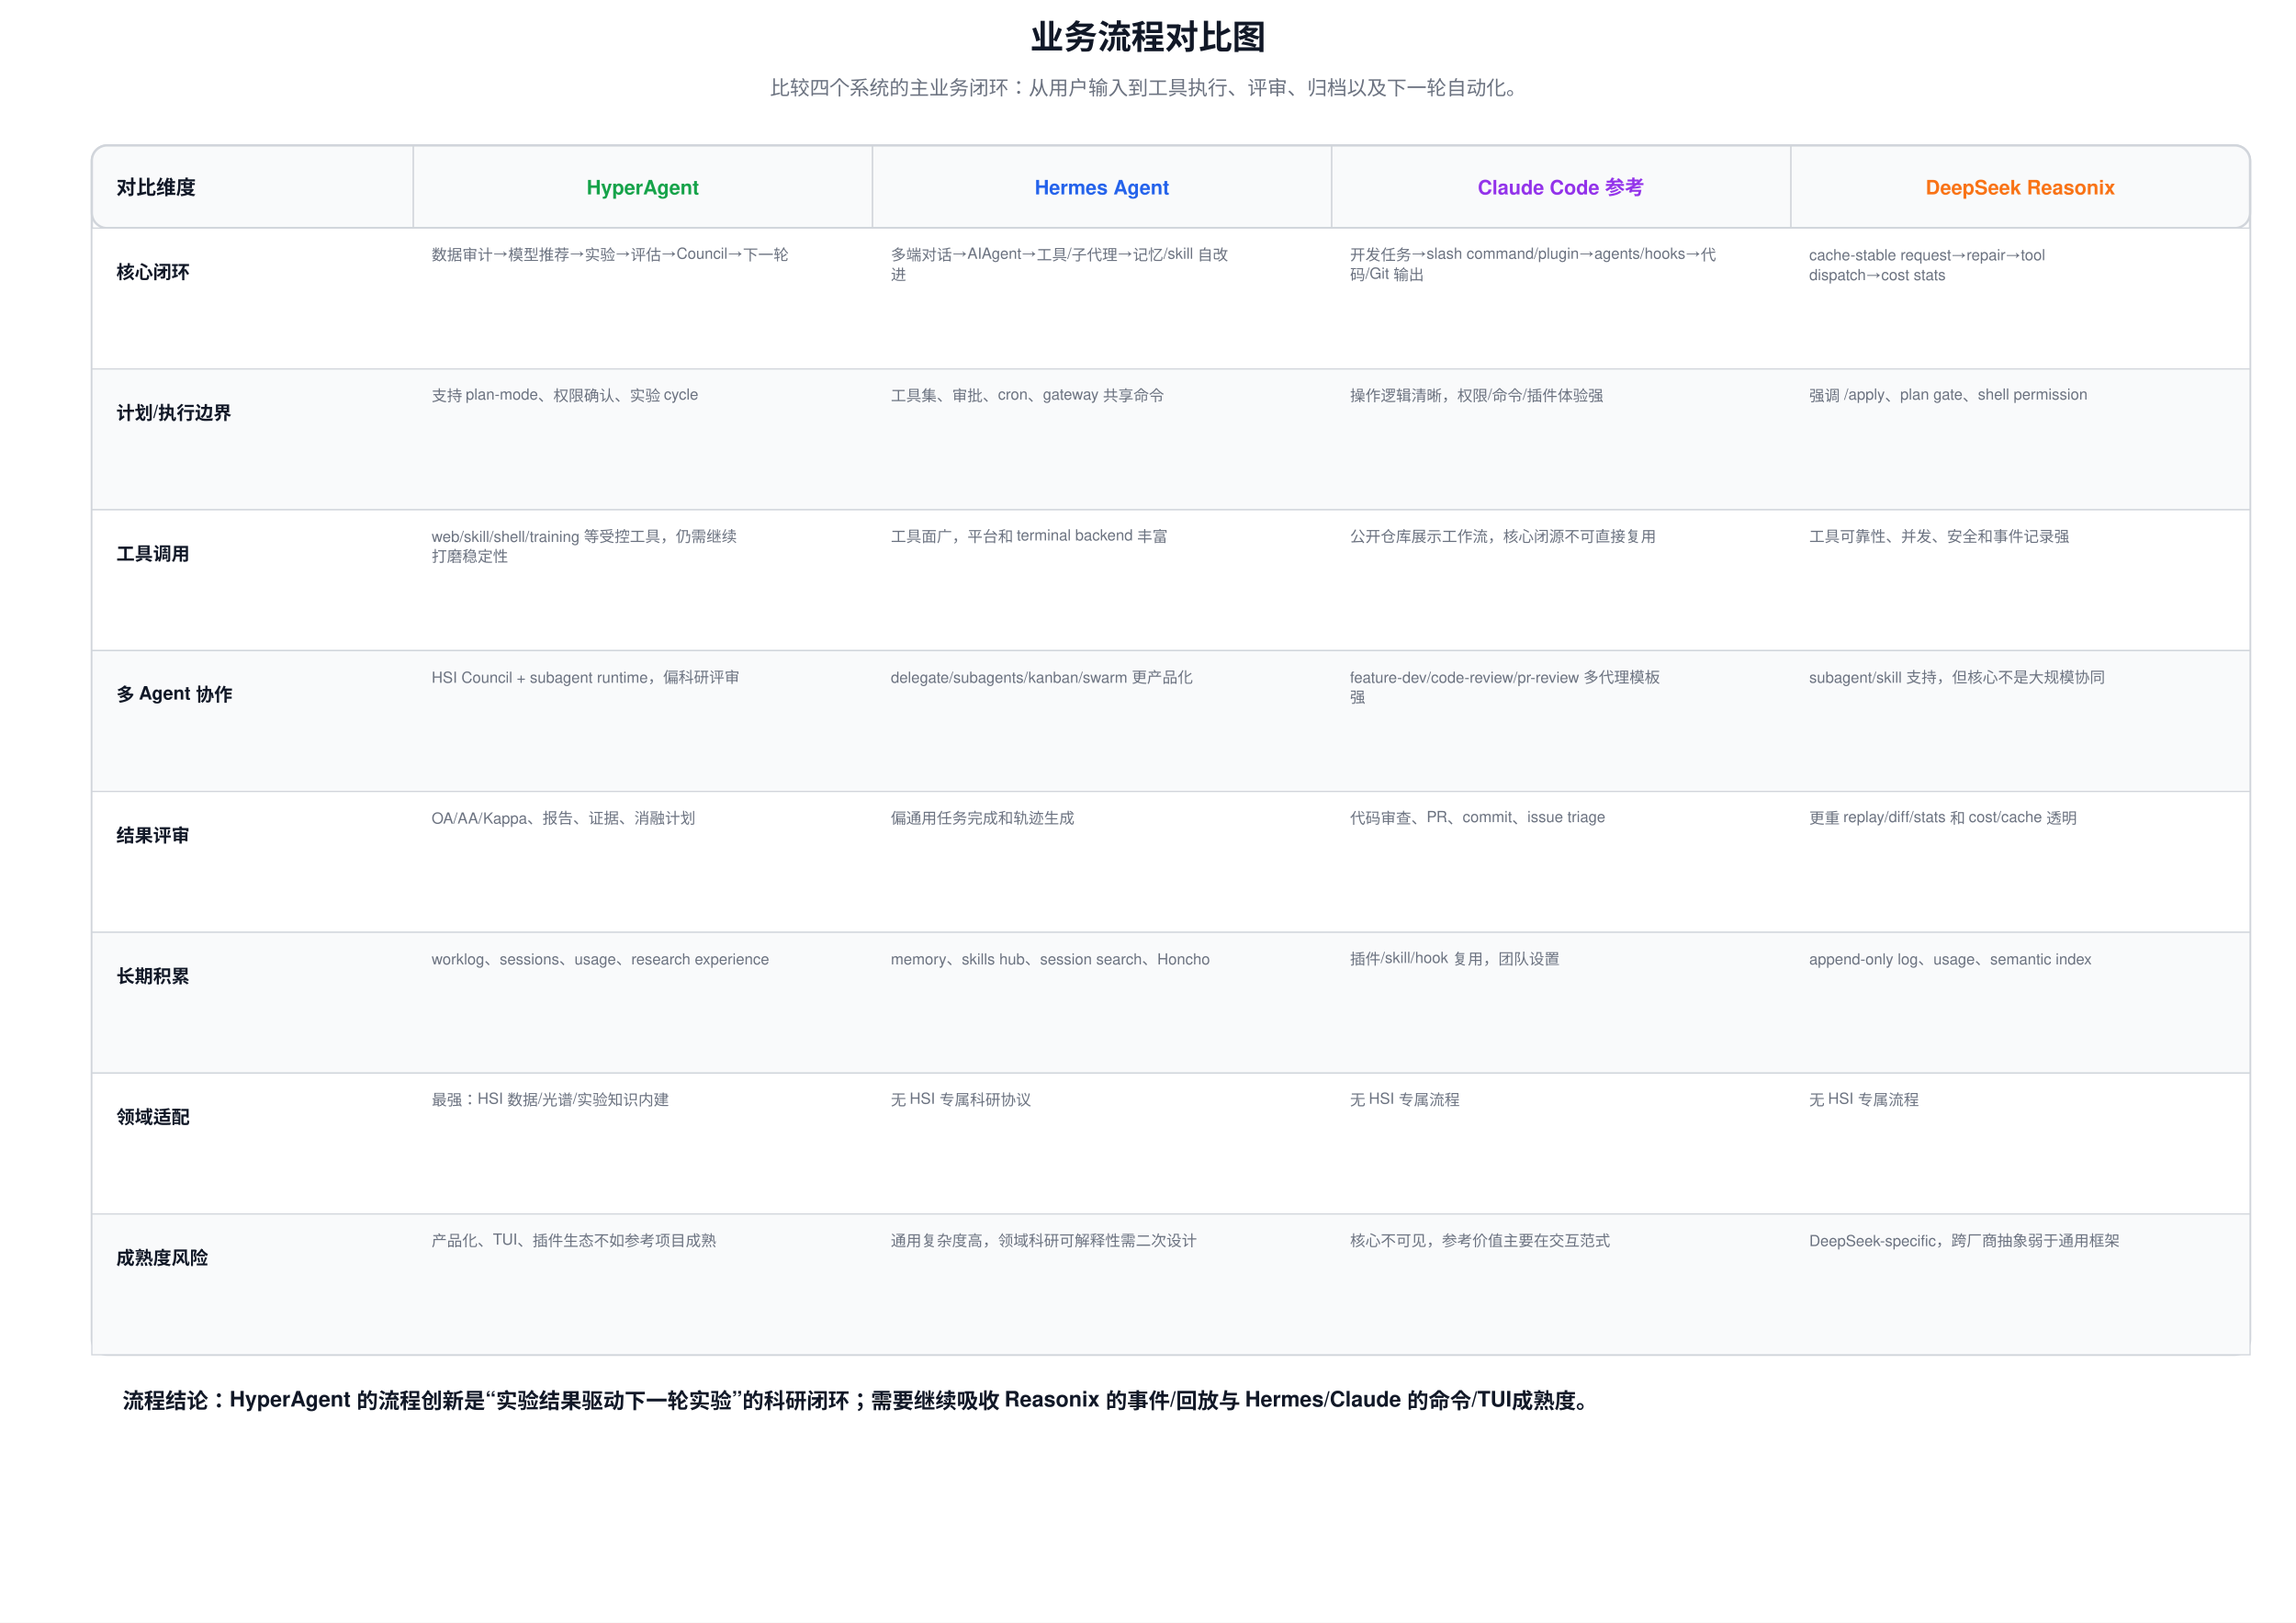
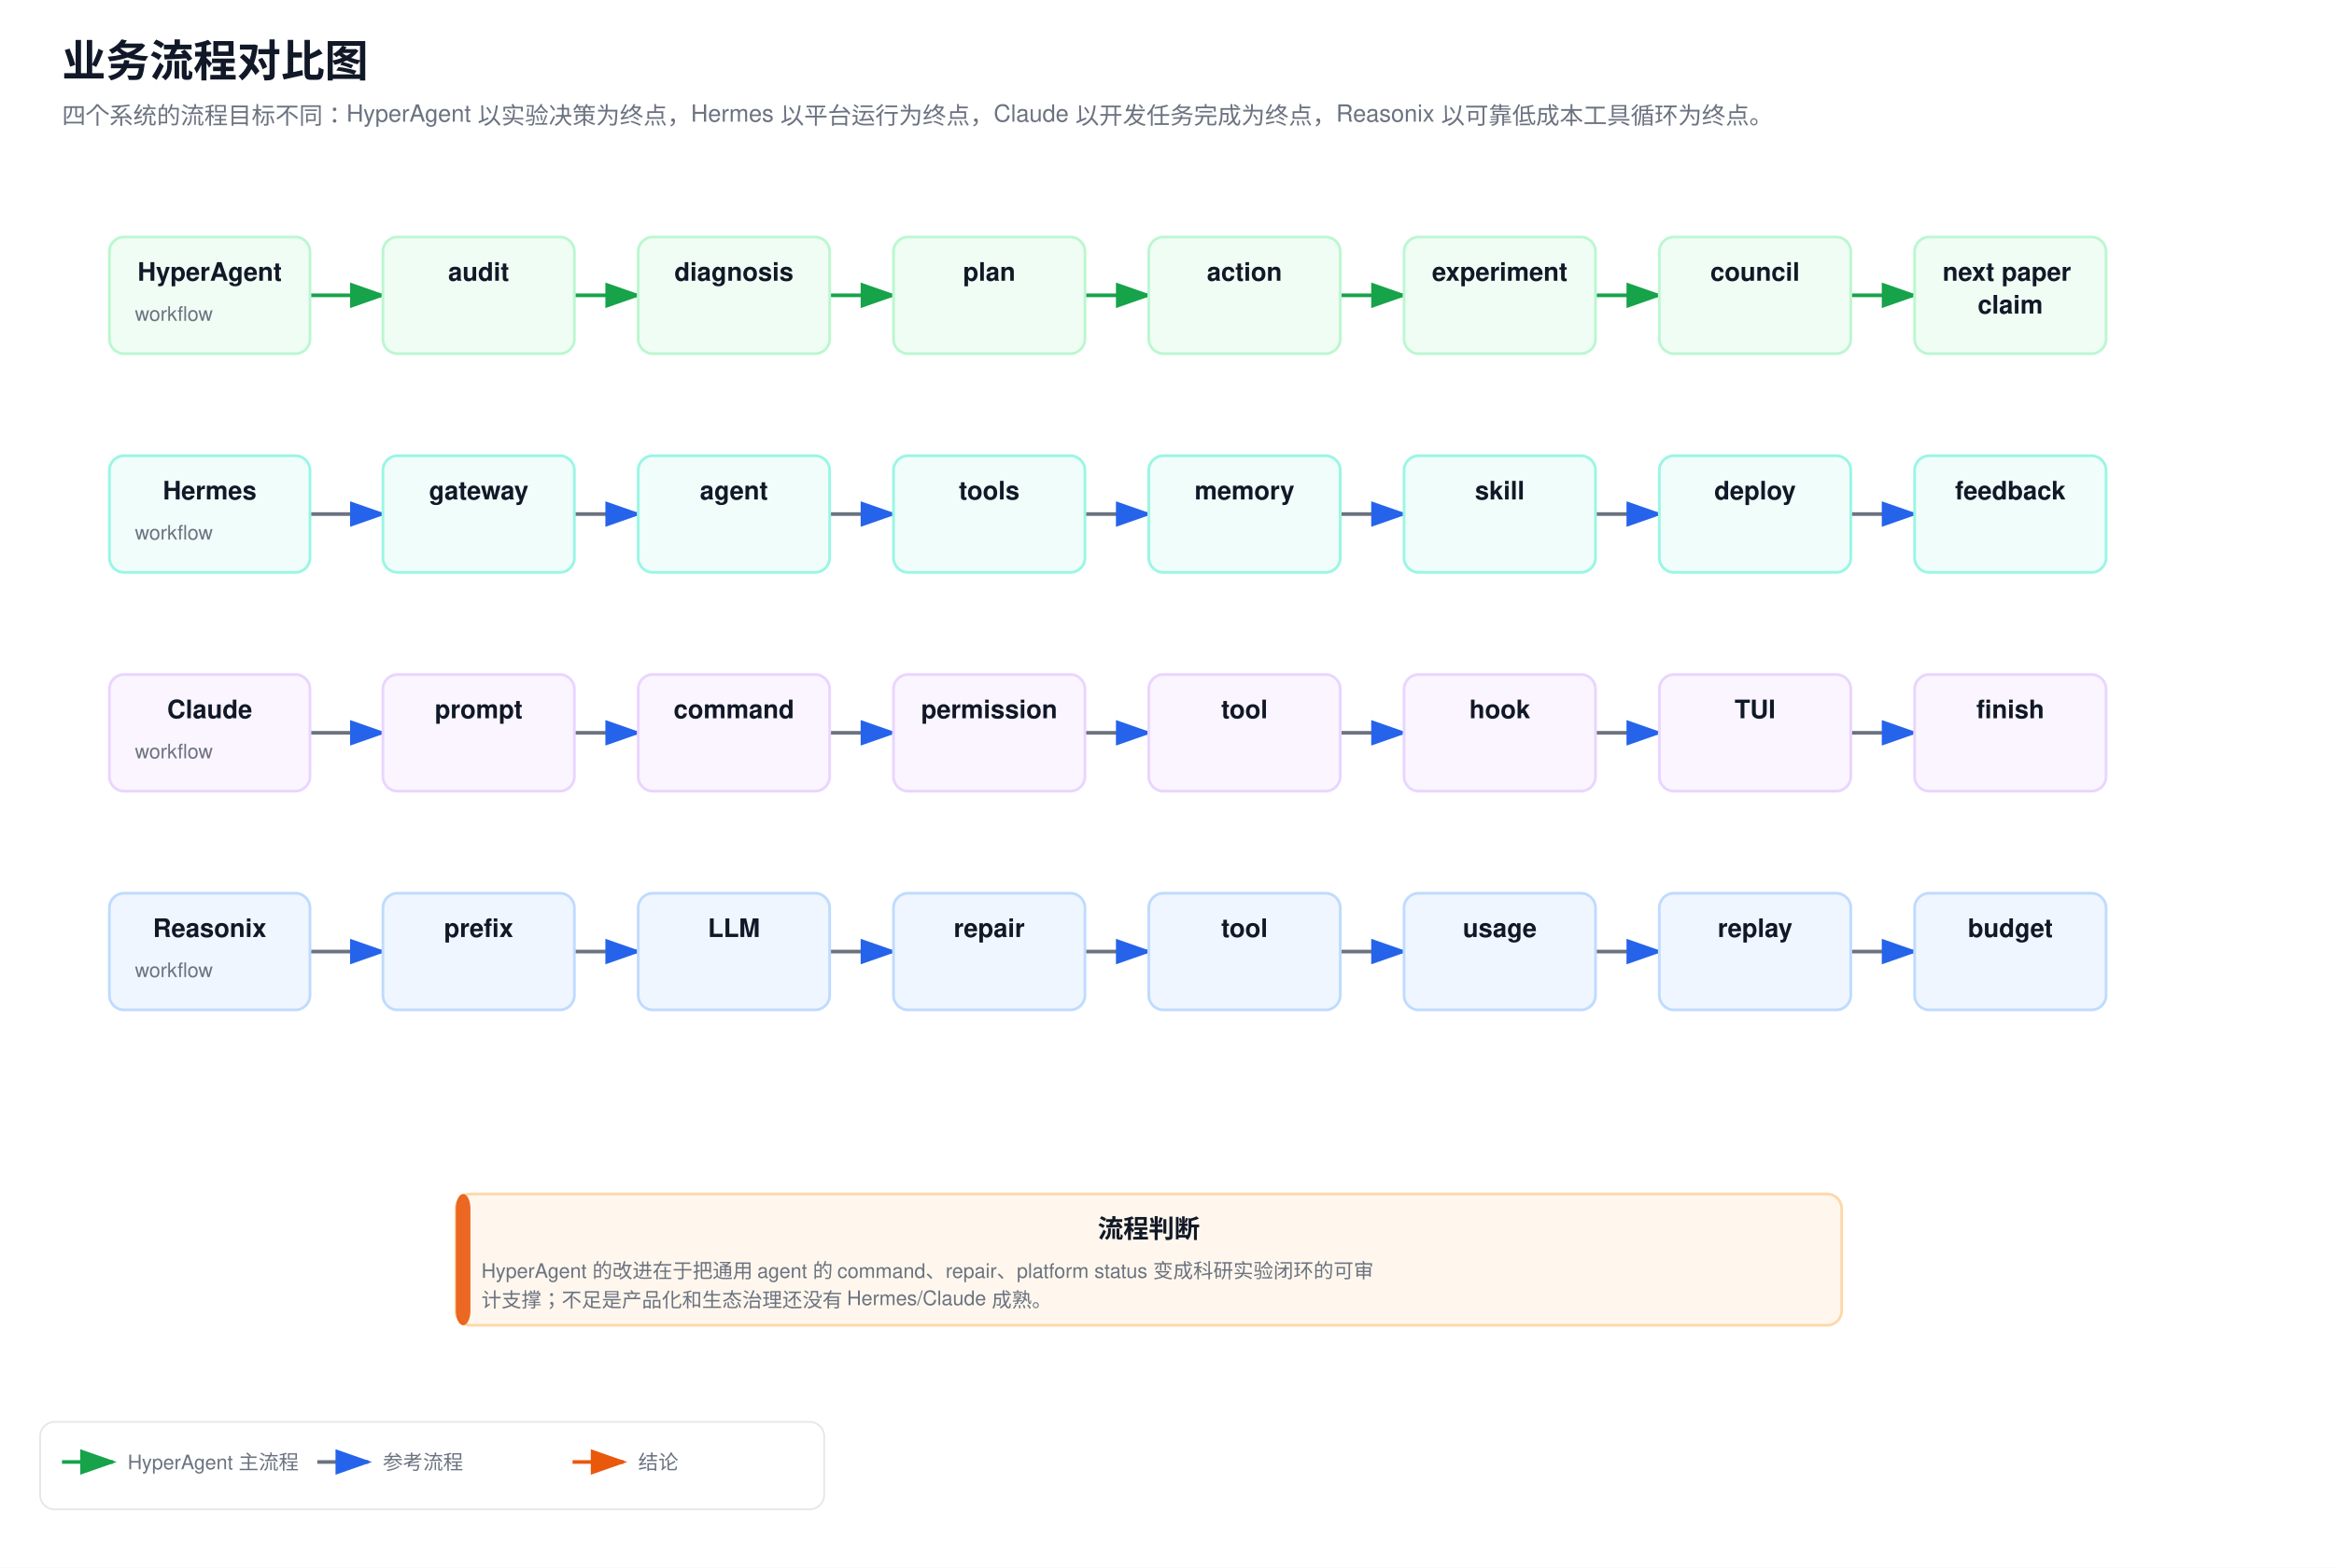
- <svg xmlns="http://www.w3.org/2000/svg" viewBox="0 0 1500 1060" width="1500" height="1060">
-   <style>text { font-family: 'Helvetica Neue', Helvetica, Arial, 'PingFang SC', 'Microsoft YaHei', 'Microsoft JhengHei', 'SimHei', sans-serif; }</style>
+ <svg xmlns="http://www.w3.org/2000/svg" viewBox="0 0 1280 860" width="1280" height="860">
+   <style>text { font-family: 'Helvetica Neue', Helvetica, Arial, 'PingFang SC', 'Microsoft YaHei', 'Microsoft JhengHei', 'SimHei', sans-serif; letter-spacing:0; }</style>
  <defs>
    <marker id="arrow-blue" markerWidth="10" markerHeight="7" refX="9" refY="3.5" orient="auto">
-       <polygon points="0 0,10 3.5,0 7" fill="#2563eb" />
+       <polygon points="0 0, 10 3.5, 0 7" fill="#2563eb" />
    </marker>
    <marker id="arrow-green" markerWidth="10" markerHeight="7" refX="9" refY="3.5" orient="auto">
-       <polygon points="0 0,10 3.5,0 7" fill="#16a34a" />
+       <polygon points="0 0, 10 3.5, 0 7" fill="#16a34a" />
+     </marker>
+     <marker id="arrow-red" markerWidth="10" markerHeight="7" refX="9" refY="3.5" orient="auto">
+       <polygon points="0 0, 10 3.5, 0 7" fill="#dc2626" />
    </marker>
    <marker id="arrow-purple" markerWidth="10" markerHeight="7" refX="9" refY="3.5" orient="auto">
-       <polygon points="0 0,10 3.5,0 7" fill="#9333ea" />
+       <polygon points="0 0, 10 3.5, 0 7" fill="#9333ea" />
    </marker>
    <marker id="arrow-orange" markerWidth="10" markerHeight="7" refX="9" refY="3.5" orient="auto">
-       <polygon points="0 0,10 3.5,0 7" fill="#f97316" />
-     </marker>
-     <marker id="arrow-red" markerWidth="10" markerHeight="7" refX="9" refY="3.5" orient="auto">
-       <polygon points="0 0,10 3.5,0 7" fill="#dc2626" />
-     </marker>
-     <marker id="arrow-gray" markerWidth="10" markerHeight="7" refX="9" refY="3.5" orient="auto">
-       <polygon points="0 0,10 3.5,0 7" fill="#6b7280" />
+       <polygon points="0 0, 10 3.5, 0 7" fill="#ea580c" />
    </marker>
    <marker id="arrow-teal" markerWidth="10" markerHeight="7" refX="9" refY="3.5" orient="auto">
-       <polygon points="0 0,10 3.5,0 7" fill="#0f766e" />
+       <polygon points="0 0, 10 3.5, 0 7" fill="#0f766e" />
    </marker>
  </defs>
-   <rect width="1500" height="1060" fill="#ffffff" />
-   <text x="750.0" y="32" fill="#111827" font-size="22" font-weight="600" text-anchor="middle">业务流程对比图</text>
-   <text x="750.0" y="62" fill="#6b7280" font-size="13" text-anchor="middle">比较四个系统的主业务闭环：从用户输入到工具执行、评审、归档以及下一轮自动化。</text>
-   <rect x="60" y="95" width="1410" height="790" rx="10" ry="10" fill="#ffffff" stroke="#d1d5db" stroke-width="1.5" />
-   <rect x="60" y="95" width="1410" height="54" rx="10" ry="10" fill="#f9fafb" stroke="#d1d5db" stroke-width="1.5" />
-   <text x="76" y="127" fill="#111827" font-size="13" font-weight="600">对比维度</text>
-   <text x="420.0" y="127" fill="#16a34a" font-size="13" font-weight="600" text-anchor="middle">HyperAgent</text>
-   <line x1="270" y1="95" x2="270" y2="885" stroke="#d1d5db" stroke-width="1" />
-   <text x="720.0" y="127" fill="#2563eb" font-size="13" font-weight="600" text-anchor="middle">Hermes Agent</text>
-   <line x1="570" y1="95" x2="570" y2="885" stroke="#d1d5db" stroke-width="1" />
-   <text x="1020.0" y="127" fill="#9333ea" font-size="13" font-weight="600" text-anchor="middle">Claude Code 参考</text>
-   <line x1="870" y1="95" x2="870" y2="885" stroke="#d1d5db" stroke-width="1" />
-   <text x="1320.0" y="127" fill="#f97316" font-size="13" font-weight="600" text-anchor="middle">DeepSeek Reasonix</text>
-   <line x1="1170" y1="95" x2="1170" y2="885" stroke="#d1d5db" stroke-width="1" />
-   <rect x="60" y="149" width="1410" height="92" rx="0" ry="0" fill="#ffffff" stroke="#d1d5db" stroke-width="0.8" />
-   <text x="76" y="182" fill="#111827" font-size="12" font-weight="600">核心闭环</text>
-   <text x="282" y="170" fill="#6b7280" font-size="10">数据审计→模型推荐→实验→评估→Council→下一轮</text>
-   <text x="582" y="170" fill="#6b7280" font-size="10">多端对话→AIAgent→工具/子代理→记忆/skill 自改</text>
-   <text x="582" y="183" fill="#6b7280" font-size="10">进</text>
-   <text x="882" y="170" fill="#6b7280" font-size="10">开发任务→slash command/plugin→agents/hooks→代</text>
-   <text x="882" y="183" fill="#6b7280" font-size="10">码/Git 输出</text>
-   <text x="1182" y="170" fill="#6b7280" font-size="10">cache-stable request→repair→tool</text>
-   <text x="1182" y="183" fill="#6b7280" font-size="10">dispatch→cost stats</text>
-   <rect x="60" y="241" width="1410" height="92" rx="0" ry="0" fill="#f9fafb" stroke="#d1d5db" stroke-width="0.8" />
-   <text x="76" y="274" fill="#111827" font-size="12" font-weight="600">计划/执行边界</text>
-   <text x="282" y="262" fill="#6b7280" font-size="10">支持 plan-mode、权限确认、实验 cycle</text>
-   <text x="582" y="262" fill="#6b7280" font-size="10">工具集、审批、cron、gateway 共享命令</text>
-   <text x="882" y="262" fill="#6b7280" font-size="10">操作逻辑清晰，权限/命令/插件体验强</text>
-   <text x="1182" y="262" fill="#6b7280" font-size="10">强调 /apply、plan gate、shell permission</text>
-   <rect x="60" y="333" width="1410" height="92" rx="0" ry="0" fill="#ffffff" stroke="#d1d5db" stroke-width="0.8" />
-   <text x="76" y="366" fill="#111827" font-size="12" font-weight="600">工具调用</text>
-   <text x="282" y="354" fill="#6b7280" font-size="10">web/skill/shell/training 等受控工具，仍需继续</text>
-   <text x="282" y="367" fill="#6b7280" font-size="10">打磨稳定性</text>
-   <text x="582" y="354" fill="#6b7280" font-size="10">工具面广，平台和 terminal backend 丰富</text>
-   <text x="882" y="354" fill="#6b7280" font-size="10">公开仓库展示工作流，核心闭源不可直接复用</text>
-   <text x="1182" y="354" fill="#6b7280" font-size="10">工具可靠性、并发、安全和事件记录强</text>
-   <rect x="60" y="425" width="1410" height="92" rx="0" ry="0" fill="#f9fafb" stroke="#d1d5db" stroke-width="0.8" />
-   <text x="76" y="458" fill="#111827" font-size="12" font-weight="600">多 Agent 协作</text>
-   <text x="282" y="446" fill="#6b7280" font-size="10">HSI Council + subagent runtime，偏科研评审</text>
-   <text x="582" y="446" fill="#6b7280" font-size="10">delegate/subagents/kanban/swarm 更产品化</text>
-   <text x="882" y="446" fill="#6b7280" font-size="10">feature-dev/code-review/pr-review 多代理模板</text>
-   <text x="882" y="459" fill="#6b7280" font-size="10">强</text>
-   <text x="1182" y="446" fill="#6b7280" font-size="10">subagent/skill 支持，但核心不是大规模协同</text>
-   <rect x="60" y="517" width="1410" height="92" rx="0" ry="0" fill="#ffffff" stroke="#d1d5db" stroke-width="0.8" />
-   <text x="76" y="550" fill="#111827" font-size="12" font-weight="600">结果评审</text>
-   <text x="282" y="538" fill="#6b7280" font-size="10">OA/AA/Kappa、报告、证据、消融计划</text>
-   <text x="582" y="538" fill="#6b7280" font-size="10">偏通用任务完成和轨迹生成</text>
-   <text x="882" y="538" fill="#6b7280" font-size="10">代码审查、PR、commit、issue triage</text>
-   <text x="1182" y="538" fill="#6b7280" font-size="10">更重 replay/diff/stats 和 cost/cache 透明</text>
-   <rect x="60" y="609" width="1410" height="92" rx="0" ry="0" fill="#f9fafb" stroke="#d1d5db" stroke-width="0.8" />
-   <text x="76" y="642" fill="#111827" font-size="12" font-weight="600">长期积累</text>
-   <text x="282" y="630" fill="#6b7280" font-size="10">worklog、sessions、usage、research experience</text>
-   <text x="582" y="630" fill="#6b7280" font-size="10">memory、skills hub、session search、Honcho</text>
-   <text x="882" y="630" fill="#6b7280" font-size="10">插件/skill/hook 复用，团队设置</text>
-   <text x="1182" y="630" fill="#6b7280" font-size="10">append-only log、usage、semantic index</text>
-   <rect x="60" y="701" width="1410" height="92" rx="0" ry="0" fill="#ffffff" stroke="#d1d5db" stroke-width="0.8" />
-   <text x="76" y="734" fill="#111827" font-size="12" font-weight="600">领域适配</text>
-   <text x="282" y="722" fill="#6b7280" font-size="10">最强：HSI 数据/光谱/实验知识内建</text>
-   <text x="582" y="722" fill="#6b7280" font-size="10">无 HSI 专属科研协议</text>
-   <text x="882" y="722" fill="#6b7280" font-size="10">无 HSI 专属流程</text>
-   <text x="1182" y="722" fill="#6b7280" font-size="10">无 HSI 专属流程</text>
-   <rect x="60" y="793" width="1410" height="92" rx="0" ry="0" fill="#f9fafb" stroke="#d1d5db" stroke-width="0.8" />
-   <text x="76" y="826" fill="#111827" font-size="12" font-weight="600">成熟度风险</text>
-   <text x="282" y="814" fill="#6b7280" font-size="10">产品化、TUI、插件生态不如参考项目成熟</text>
-   <text x="582" y="814" fill="#6b7280" font-size="10">通用复杂度高，领域科研可解释性需二次设计</text>
-   <text x="882" y="814" fill="#6b7280" font-size="10">核心不可见，参考价值主要在交互范式</text>
-   <text x="1182" y="814" fill="#6b7280" font-size="10">DeepSeek-specific，跨厂商抽象弱于通用框架</text>
-   <text x="80" y="920" fill="#111827" font-size="14" font-weight="600">流程结论：HyperAgent 的流程创新是“实验结果驱动下一轮实验”的科研闭环；需要继续吸收 Reasonix 的事件/回放与 Hermes/Claude 的命令/TUI成熟度。</text>
+   <rect width="1280" height="860" fill="#ffffff" />
+   <text x="34" y="42" fill="#111827" font-size="24" font-weight="600" text-anchor="start">业务流程对比图</text>
+   <text x="34" y="68" fill="#6b7280" font-size="13" text-anchor="start">四个系统的流程目标不同：HyperAgent 以实验决策为终点，Hermes 以平台运行为终点，Claude 以开发任务完成为终点，Reasonix 以可靠低成本工具循环为终点。</text>
+   <line x1="315" y1="162" x2="350" y2="162" stroke="#16a34a" stroke-width="2" fill="none" marker-end="url(#arrow-green)" />
+   <line x1="455" y1="162" x2="490" y2="162" stroke="#16a34a" stroke-width="2" fill="none" marker-end="url(#arrow-green)" />
+   <line x1="595" y1="162" x2="630" y2="162" stroke="#16a34a" stroke-width="2" fill="none" marker-end="url(#arrow-green)" />
+   <line x1="735" y1="162" x2="770" y2="162" stroke="#16a34a" stroke-width="2" fill="none" marker-end="url(#arrow-green)" />
+   <line x1="875" y1="162" x2="910" y2="162" stroke="#16a34a" stroke-width="2" fill="none" marker-end="url(#arrow-green)" />
+   <line x1="1015" y1="162" x2="1050" y2="162" stroke="#16a34a" stroke-width="2" fill="none" marker-end="url(#arrow-green)" />
+   <line x1="170" y1="162" x2="210" y2="162" stroke="#16a34a" stroke-width="2" fill="none" marker-end="url(#arrow-green)" />
+   <line x1="315" y1="282" x2="350" y2="282" stroke="#6b7280" stroke-width="2" fill="none" marker-end="url(#arrow-blue)" />
+   <line x1="455" y1="282" x2="490" y2="282" stroke="#6b7280" stroke-width="2" fill="none" marker-end="url(#arrow-blue)" />
+   <line x1="595" y1="282" x2="630" y2="282" stroke="#6b7280" stroke-width="2" fill="none" marker-end="url(#arrow-blue)" />
+   <line x1="735" y1="282" x2="770" y2="282" stroke="#6b7280" stroke-width="2" fill="none" marker-end="url(#arrow-blue)" />
+   <line x1="875" y1="282" x2="910" y2="282" stroke="#6b7280" stroke-width="2" fill="none" marker-end="url(#arrow-blue)" />
+   <line x1="1015" y1="282" x2="1050" y2="282" stroke="#6b7280" stroke-width="2" fill="none" marker-end="url(#arrow-blue)" />
+   <line x1="170" y1="282" x2="210" y2="282" stroke="#6b7280" stroke-width="2" fill="none" marker-end="url(#arrow-blue)" />
+   <line x1="315" y1="402" x2="350" y2="402" stroke="#6b7280" stroke-width="2" fill="none" marker-end="url(#arrow-blue)" />
+   <line x1="455" y1="402" x2="490" y2="402" stroke="#6b7280" stroke-width="2" fill="none" marker-end="url(#arrow-blue)" />
+   <line x1="595" y1="402" x2="630" y2="402" stroke="#6b7280" stroke-width="2" fill="none" marker-end="url(#arrow-blue)" />
+   <line x1="735" y1="402" x2="770" y2="402" stroke="#6b7280" stroke-width="2" fill="none" marker-end="url(#arrow-blue)" />
+   <line x1="875" y1="402" x2="910" y2="402" stroke="#6b7280" stroke-width="2" fill="none" marker-end="url(#arrow-blue)" />
+   <line x1="1015" y1="402" x2="1050" y2="402" stroke="#6b7280" stroke-width="2" fill="none" marker-end="url(#arrow-blue)" />
+   <line x1="170" y1="402" x2="210" y2="402" stroke="#6b7280" stroke-width="2" fill="none" marker-end="url(#arrow-blue)" />
+   <line x1="315" y1="522" x2="350" y2="522" stroke="#6b7280" stroke-width="2" fill="none" marker-end="url(#arrow-blue)" />
+   <line x1="455" y1="522" x2="490" y2="522" stroke="#6b7280" stroke-width="2" fill="none" marker-end="url(#arrow-blue)" />
+   <line x1="595" y1="522" x2="630" y2="522" stroke="#6b7280" stroke-width="2" fill="none" marker-end="url(#arrow-blue)" />
+   <line x1="735" y1="522" x2="770" y2="522" stroke="#6b7280" stroke-width="2" fill="none" marker-end="url(#arrow-blue)" />
+   <line x1="875" y1="522" x2="910" y2="522" stroke="#6b7280" stroke-width="2" fill="none" marker-end="url(#arrow-blue)" />
+   <line x1="1015" y1="522" x2="1050" y2="522" stroke="#6b7280" stroke-width="2" fill="none" marker-end="url(#arrow-blue)" />
+   <line x1="170" y1="522" x2="210" y2="522" stroke="#6b7280" stroke-width="2" fill="none" marker-end="url(#arrow-blue)" />
+   <rect x="60" y="130" width="110" height="64" rx="8" ry="8" fill="#f0fdf4" stroke="#bbf7d0" stroke-width="1.5" />
+   <text x="115.0" y="154" fill="#111827" font-size="14" font-weight="600" text-anchor="middle">HyperAgent</text>
+   <text x="74" y="176" fill="#6b7280" font-size="11" text-anchor="start">workflow</text>
+   <rect x="210" y="130" width="105" height="64" rx="8" ry="8" fill="#f0fdf4" stroke="#bbf7d0" stroke-width="1.5" />
+   <text x="262.5" y="154" fill="#111827" font-size="14" font-weight="600" text-anchor="middle">audit</text>
+   <rect x="350" y="130" width="105" height="64" rx="8" ry="8" fill="#f0fdf4" stroke="#bbf7d0" stroke-width="1.5" />
+   <text x="402.5" y="154" fill="#111827" font-size="14" font-weight="600" text-anchor="middle">diagnosis</text>
+   <rect x="490" y="130" width="105" height="64" rx="8" ry="8" fill="#f0fdf4" stroke="#bbf7d0" stroke-width="1.5" />
+   <text x="542.5" y="154" fill="#111827" font-size="14" font-weight="600" text-anchor="middle">plan</text>
+   <rect x="630" y="130" width="105" height="64" rx="8" ry="8" fill="#f0fdf4" stroke="#bbf7d0" stroke-width="1.5" />
+   <text x="682.5" y="154" fill="#111827" font-size="14" font-weight="600" text-anchor="middle">action</text>
+   <rect x="770" y="130" width="105" height="64" rx="8" ry="8" fill="#f0fdf4" stroke="#bbf7d0" stroke-width="1.5" />
+   <text x="822.5" y="154" fill="#111827" font-size="14" font-weight="600" text-anchor="middle">experiment</text>
+   <rect x="910" y="130" width="105" height="64" rx="8" ry="8" fill="#f0fdf4" stroke="#bbf7d0" stroke-width="1.5" />
+   <text x="962.5" y="154" fill="#111827" font-size="14" font-weight="600" text-anchor="middle">council</text>
+   <rect x="1050" y="130" width="105" height="64" rx="8" ry="8" fill="#f0fdf4" stroke="#bbf7d0" stroke-width="1.5" />
+   <text x="1102.5" y="154" fill="#111827" font-size="14" font-weight="600" text-anchor="middle">
+     <tspan x="1102.5" dy="0">next paper </tspan>
+     <tspan x="1102.5" dy="18">claim</tspan>
+   </text>
+   <rect x="60" y="250" width="110" height="64" rx="8" ry="8" fill="#f0fdfa" stroke="#99f6e4" stroke-width="1.5" />
+   <text x="115.0" y="274" fill="#111827" font-size="14" font-weight="600" text-anchor="middle">Hermes</text>
+   <text x="74" y="296" fill="#6b7280" font-size="11" text-anchor="start">workflow</text>
+   <rect x="210" y="250" width="105" height="64" rx="8" ry="8" fill="#f0fdfa" stroke="#99f6e4" stroke-width="1.5" />
+   <text x="262.5" y="274" fill="#111827" font-size="14" font-weight="600" text-anchor="middle">gateway</text>
+   <rect x="350" y="250" width="105" height="64" rx="8" ry="8" fill="#f0fdfa" stroke="#99f6e4" stroke-width="1.5" />
+   <text x="402.5" y="274" fill="#111827" font-size="14" font-weight="600" text-anchor="middle">agent</text>
+   <rect x="490" y="250" width="105" height="64" rx="8" ry="8" fill="#f0fdfa" stroke="#99f6e4" stroke-width="1.5" />
+   <text x="542.5" y="274" fill="#111827" font-size="14" font-weight="600" text-anchor="middle">tools</text>
+   <rect x="630" y="250" width="105" height="64" rx="8" ry="8" fill="#f0fdfa" stroke="#99f6e4" stroke-width="1.5" />
+   <text x="682.5" y="274" fill="#111827" font-size="14" font-weight="600" text-anchor="middle">memory</text>
+   <rect x="770" y="250" width="105" height="64" rx="8" ry="8" fill="#f0fdfa" stroke="#99f6e4" stroke-width="1.5" />
+   <text x="822.5" y="274" fill="#111827" font-size="14" font-weight="600" text-anchor="middle">skill</text>
+   <rect x="910" y="250" width="105" height="64" rx="8" ry="8" fill="#f0fdfa" stroke="#99f6e4" stroke-width="1.5" />
+   <text x="962.5" y="274" fill="#111827" font-size="14" font-weight="600" text-anchor="middle">deploy</text>
+   <rect x="1050" y="250" width="105" height="64" rx="8" ry="8" fill="#f0fdfa" stroke="#99f6e4" stroke-width="1.5" />
+   <text x="1102.5" y="274" fill="#111827" font-size="14" font-weight="600" text-anchor="middle">feedback</text>
+   <rect x="60" y="370" width="110" height="64" rx="8" ry="8" fill="#faf5ff" stroke="#e9d5ff" stroke-width="1.5" />
+   <text x="115.0" y="394" fill="#111827" font-size="14" font-weight="600" text-anchor="middle">Claude</text>
+   <text x="74" y="416" fill="#6b7280" font-size="11" text-anchor="start">workflow</text>
+   <rect x="210" y="370" width="105" height="64" rx="8" ry="8" fill="#faf5ff" stroke="#e9d5ff" stroke-width="1.5" />
+   <text x="262.5" y="394" fill="#111827" font-size="14" font-weight="600" text-anchor="middle">prompt</text>
+   <rect x="350" y="370" width="105" height="64" rx="8" ry="8" fill="#faf5ff" stroke="#e9d5ff" stroke-width="1.5" />
+   <text x="402.5" y="394" fill="#111827" font-size="14" font-weight="600" text-anchor="middle">command</text>
+   <rect x="490" y="370" width="105" height="64" rx="8" ry="8" fill="#faf5ff" stroke="#e9d5ff" stroke-width="1.5" />
+   <text x="542.5" y="394" fill="#111827" font-size="14" font-weight="600" text-anchor="middle">permission</text>
+   <rect x="630" y="370" width="105" height="64" rx="8" ry="8" fill="#faf5ff" stroke="#e9d5ff" stroke-width="1.5" />
+   <text x="682.5" y="394" fill="#111827" font-size="14" font-weight="600" text-anchor="middle">tool</text>
+   <rect x="770" y="370" width="105" height="64" rx="8" ry="8" fill="#faf5ff" stroke="#e9d5ff" stroke-width="1.5" />
+   <text x="822.5" y="394" fill="#111827" font-size="14" font-weight="600" text-anchor="middle">hook</text>
+   <rect x="910" y="370" width="105" height="64" rx="8" ry="8" fill="#faf5ff" stroke="#e9d5ff" stroke-width="1.5" />
+   <text x="962.5" y="394" fill="#111827" font-size="14" font-weight="600" text-anchor="middle">TUI</text>
+   <rect x="1050" y="370" width="105" height="64" rx="8" ry="8" fill="#faf5ff" stroke="#e9d5ff" stroke-width="1.5" />
+   <text x="1102.5" y="394" fill="#111827" font-size="14" font-weight="600" text-anchor="middle">finish</text>
+   <rect x="60" y="490" width="110" height="64" rx="8" ry="8" fill="#eff6ff" stroke="#bfdbfe" stroke-width="1.5" />
+   <text x="115.0" y="514" fill="#111827" font-size="14" font-weight="600" text-anchor="middle">Reasonix</text>
+   <text x="74" y="536" fill="#6b7280" font-size="11" text-anchor="start">workflow</text>
+   <rect x="210" y="490" width="105" height="64" rx="8" ry="8" fill="#eff6ff" stroke="#bfdbfe" stroke-width="1.5" />
+   <text x="262.5" y="514" fill="#111827" font-size="14" font-weight="600" text-anchor="middle">prefix</text>
+   <rect x="350" y="490" width="105" height="64" rx="8" ry="8" fill="#eff6ff" stroke="#bfdbfe" stroke-width="1.5" />
+   <text x="402.5" y="514" fill="#111827" font-size="14" font-weight="600" text-anchor="middle">LLM</text>
+   <rect x="490" y="490" width="105" height="64" rx="8" ry="8" fill="#eff6ff" stroke="#bfdbfe" stroke-width="1.5" />
+   <text x="542.5" y="514" fill="#111827" font-size="14" font-weight="600" text-anchor="middle">repair</text>
+   <rect x="630" y="490" width="105" height="64" rx="8" ry="8" fill="#eff6ff" stroke="#bfdbfe" stroke-width="1.5" />
+   <text x="682.5" y="514" fill="#111827" font-size="14" font-weight="600" text-anchor="middle">tool</text>
+   <rect x="770" y="490" width="105" height="64" rx="8" ry="8" fill="#eff6ff" stroke="#bfdbfe" stroke-width="1.5" />
+   <text x="822.5" y="514" fill="#111827" font-size="14" font-weight="600" text-anchor="middle">usage</text>
+   <rect x="910" y="490" width="105" height="64" rx="8" ry="8" fill="#eff6ff" stroke="#bfdbfe" stroke-width="1.5" />
+   <text x="962.5" y="514" fill="#111827" font-size="14" font-weight="600" text-anchor="middle">replay</text>
+   <rect x="1050" y="490" width="105" height="64" rx="8" ry="8" fill="#eff6ff" stroke="#bfdbfe" stroke-width="1.5" />
+   <text x="1102.5" y="514" fill="#111827" font-size="14" font-weight="600" text-anchor="middle">budget</text>
+   <rect x="250" y="655" width="760" height="72" rx="8" ry="8" fill="#fff7ed" stroke="#fed7aa" stroke-width="1.5" />
+   <rect x="250" y="655" width="8" height="72" rx="8" fill="#ea580c" opacity="0.9" />
+   <text x="630.0" y="679" fill="#111827" font-size="14" font-weight="600" text-anchor="middle">流程判断</text>
+   <text x="264" y="701" fill="#6b7280" font-size="11" text-anchor="start">HyperAgent 的改进在于把通用 agent 的 command、repair、platform status 变成科研实验闭环的可审</text>
+   <text x="264" y="717" fill="#6b7280" font-size="11" text-anchor="start">计支撑；不足是产品化和生态治理还没有 Hermes/Claude 成熟。</text>
+   <rect x="22" y="780" width="430" height="48" rx="8" fill="#ffffff" stroke="#e5e7eb" />
+   <line x1="34" y1="802" x2="62" y2="802" stroke="#16a34a" stroke-width="2" marker-end="url(#arrow-green)" />
+   <text x="70" y="806" fill="#6b7280" font-size="11" text-anchor="start">HyperAgent 主流程</text>
+   <line x1="174" y1="802" x2="202" y2="802" stroke="#6b7280" stroke-width="2" marker-end="url(#arrow-blue)" />
+   <text x="210" y="806" fill="#6b7280" font-size="11" text-anchor="start">参考流程</text>
+   <line x1="314" y1="802" x2="342" y2="802" stroke="#ea580c" stroke-width="2" marker-end="url(#arrow-orange)" />
+   <text x="350" y="806" fill="#6b7280" font-size="11" text-anchor="start">结论</text>
</svg>
